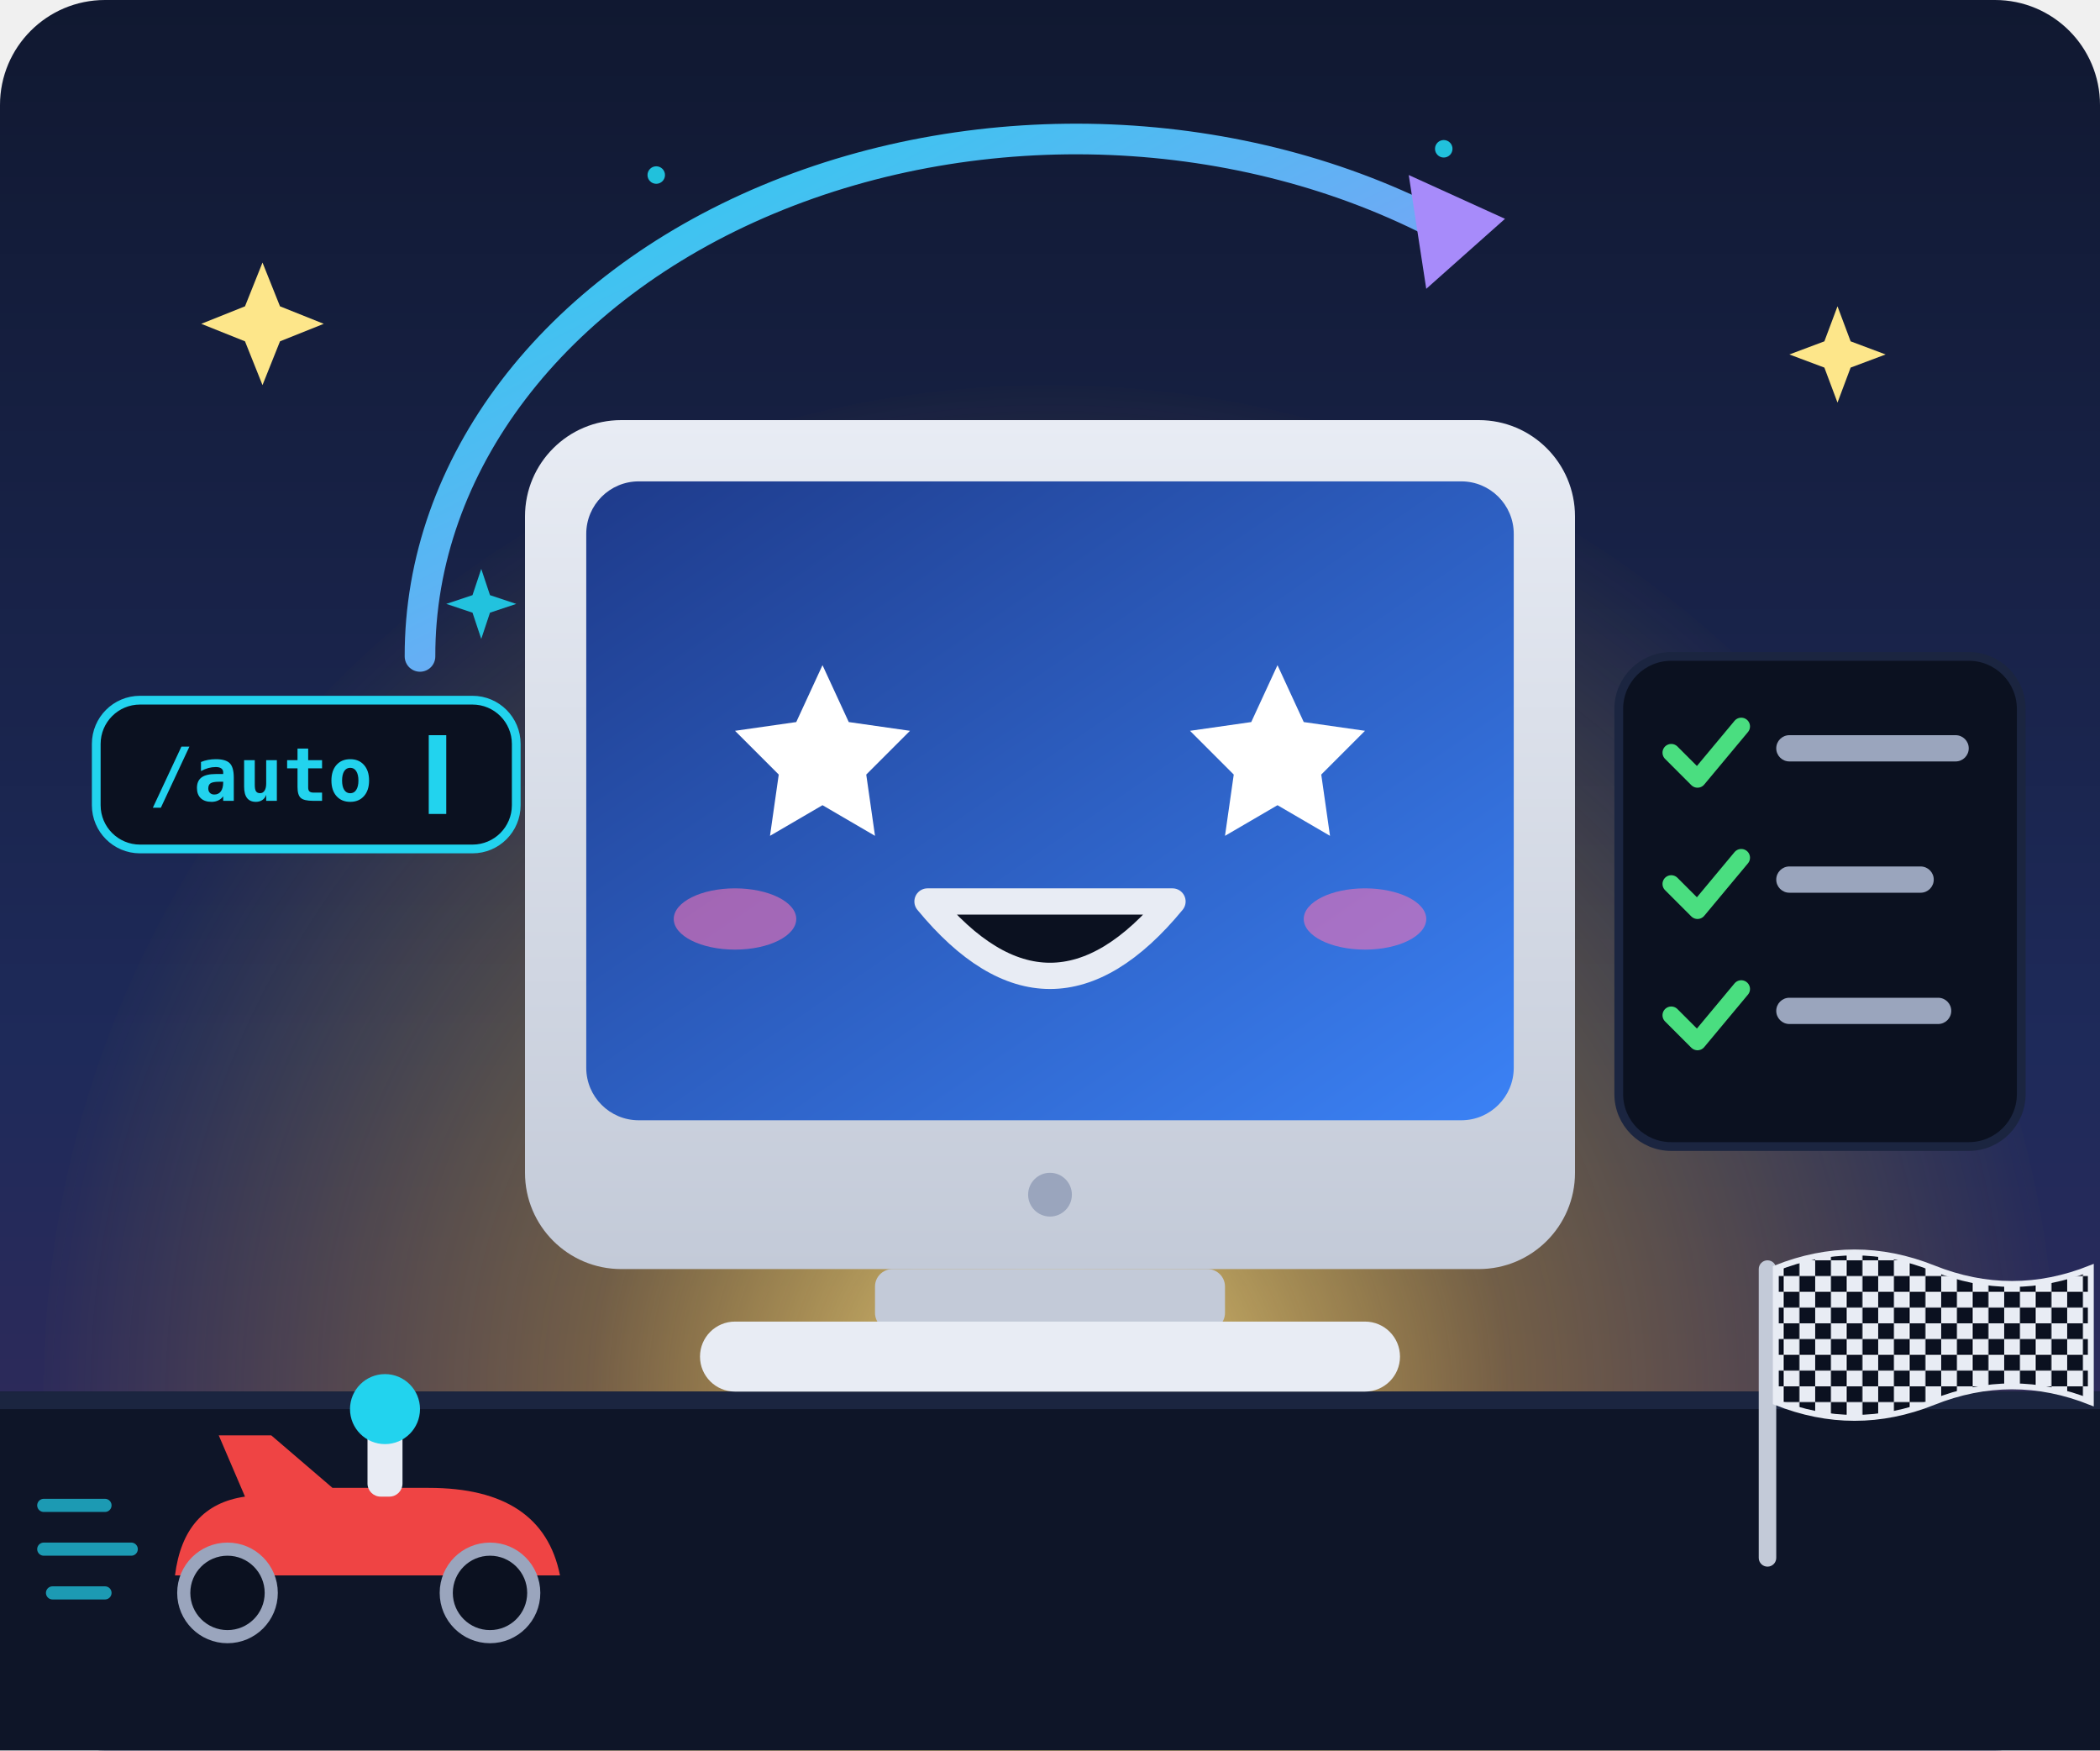
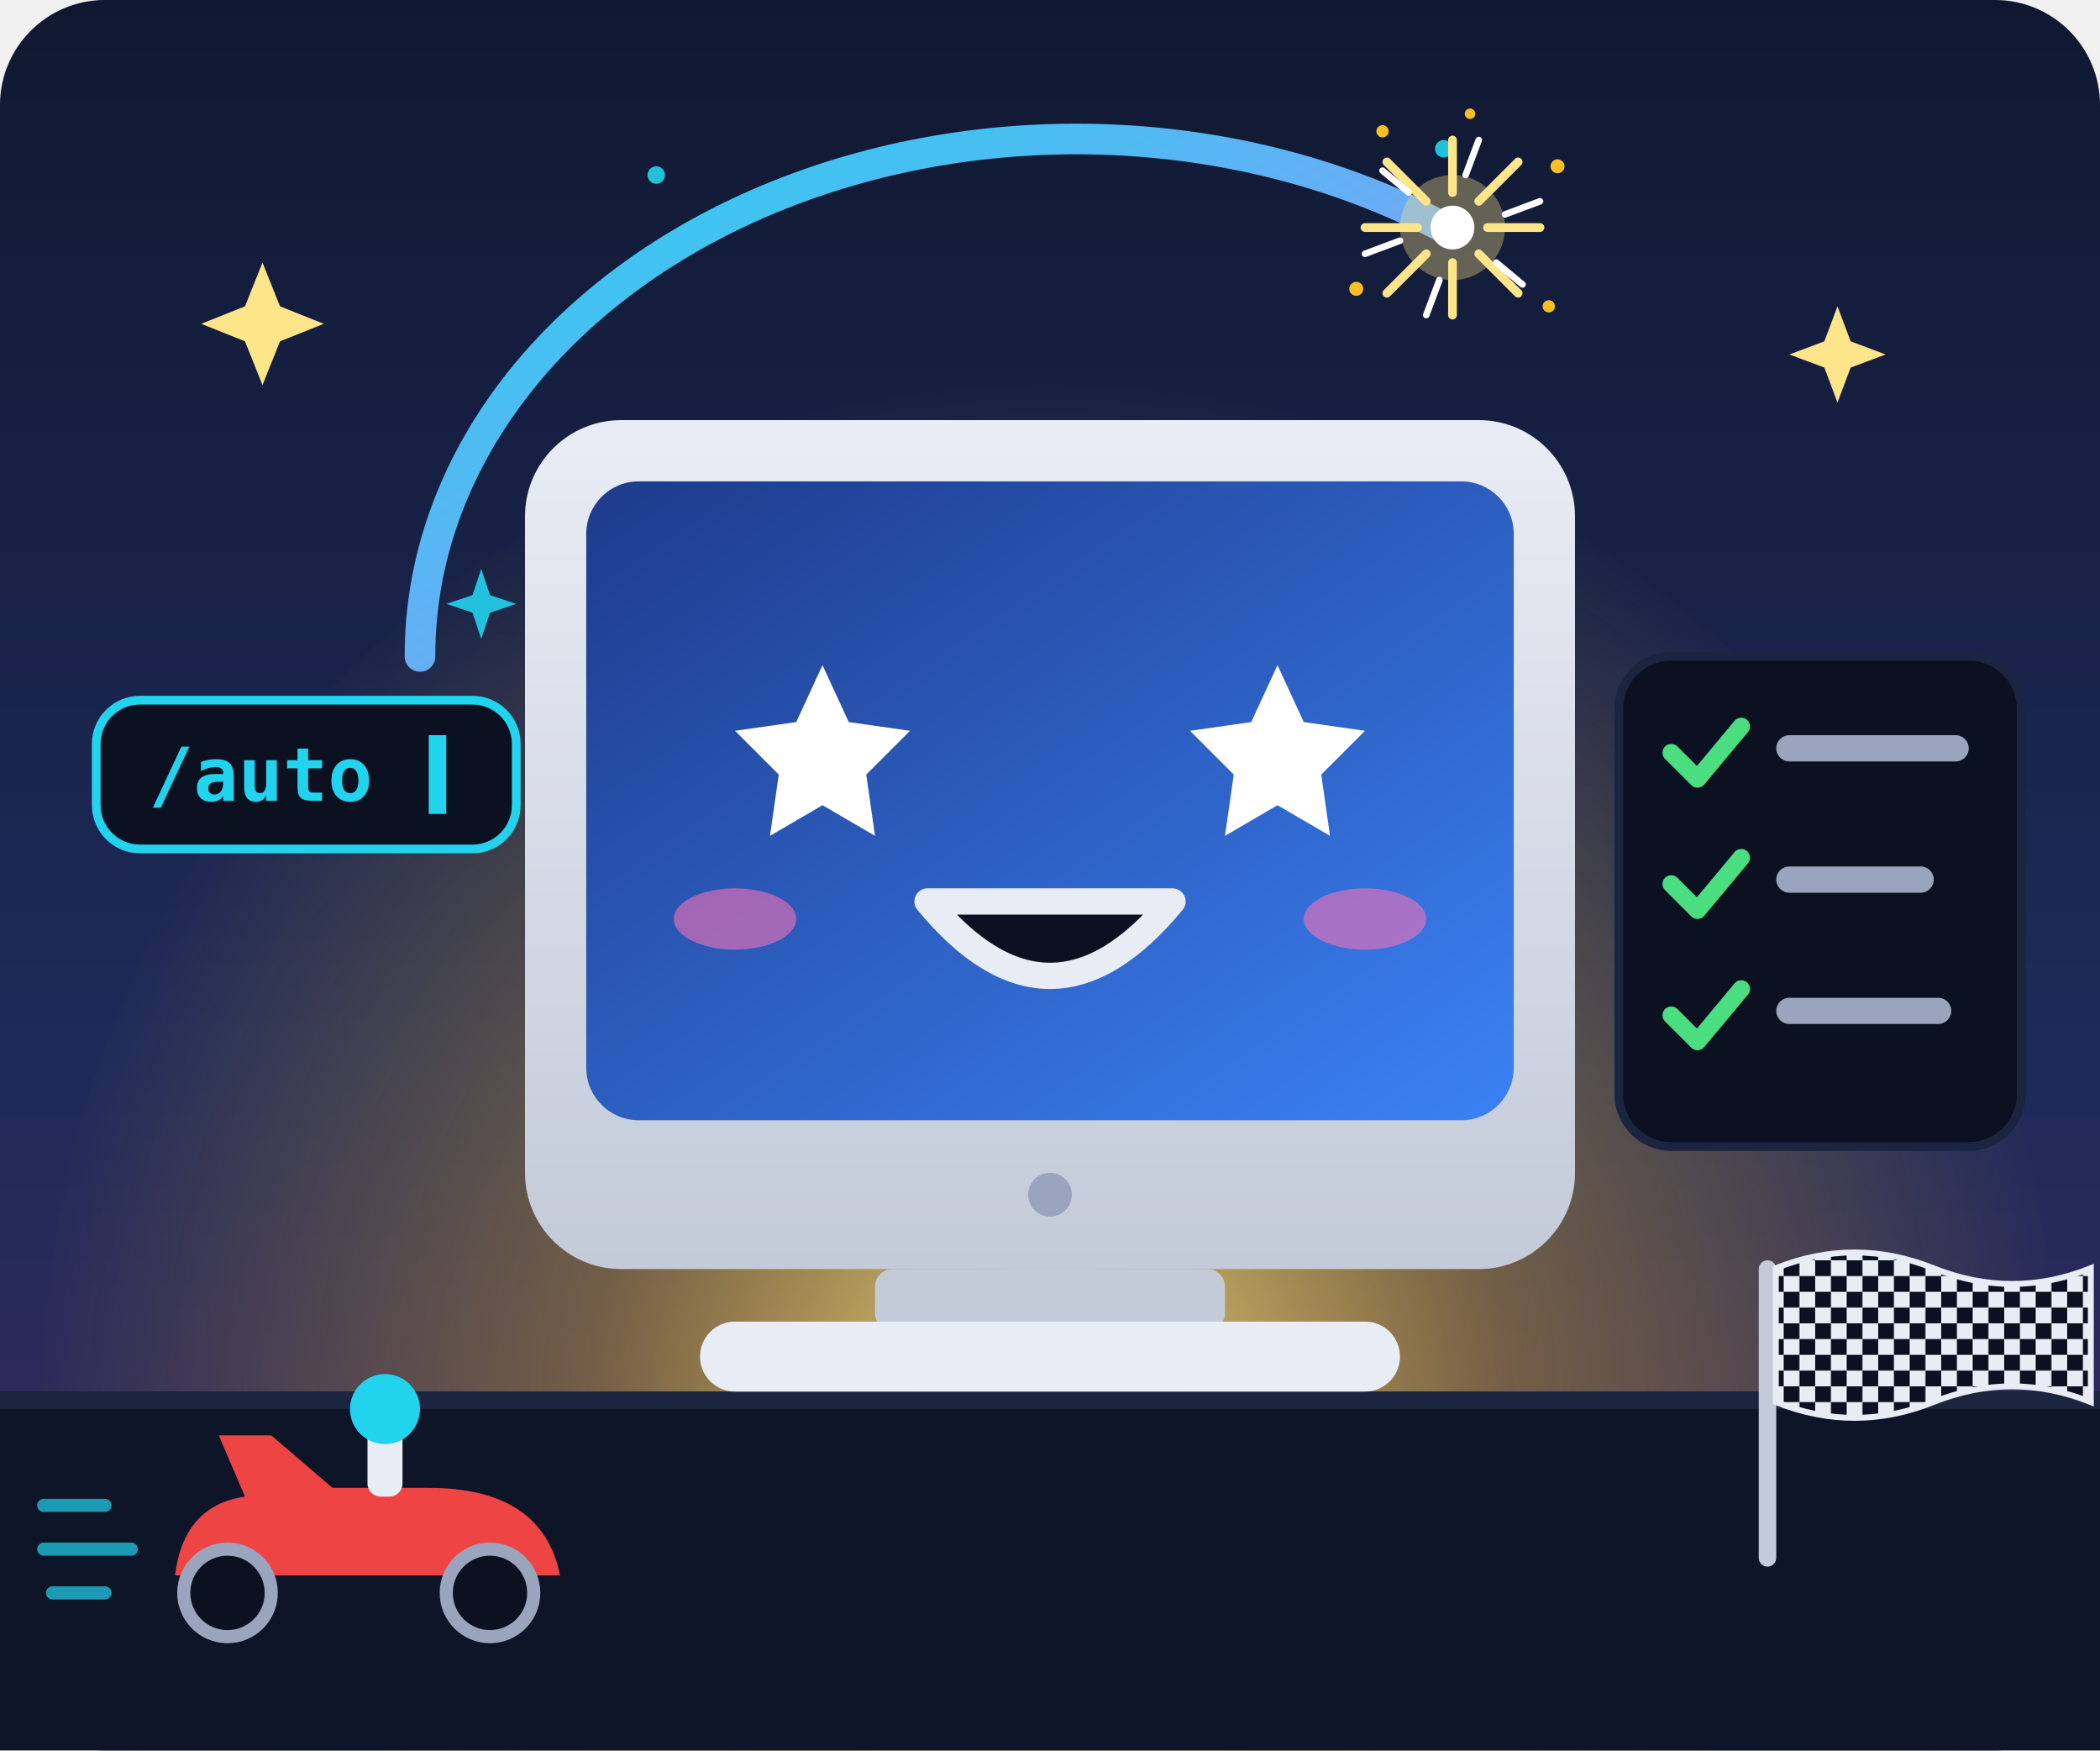
<svg xmlns="http://www.w3.org/2000/svg" viewBox="0 0 480 400" width="480" height="400" role="img" aria-labelledby="t d">
  <defs>
    <linearGradient id="sky" x1="0" y1="0" x2="0" y2="1">
      <stop offset="0" stop-color="#101830" />
      <stop offset="0.6" stop-color="#1e2a5a" />
      <stop offset="1" stop-color="#3b2a5a" />
    </linearGradient>
    <linearGradient id="screen" x1="0" y1="0" x2="1" y2="1">
      <stop offset="0" stop-color="#1e3a8a" />
      <stop offset="1" stop-color="#3b82f6" />
    </linearGradient>
    <linearGradient id="body" x1="0" y1="0" x2="0" y2="1">
      <stop offset="0" stop-color="#e8ecf4" />
      <stop offset="1" stop-color="#c3cad8" />
    </linearGradient>
    <radialGradient id="sun" cx="0.5" cy="0.5" r="0.5">
      <stop offset="0" stop-color="#fde68a" stop-opacity="0.9" />
      <stop offset="0.45" stop-color="#fbbf24" stop-opacity="0.35" />
      <stop offset="1" stop-color="#fbbf24" stop-opacity="0" />
    </radialGradient>
    <linearGradient id="loop" x1="0" y1="0" x2="1" y2="1">
      <stop offset="0" stop-color="#22d3ee" />
      <stop offset="1" stop-color="#a78bfa" />
    </linearGradient>
    <pattern id="checker" width="8" height="8" patternUnits="userSpaceOnUse">
      <rect width="8" height="8" fill="#e8ecf4" />
      <rect width="4" height="4" fill="#0b1120" />
      <rect x="4" y="4" width="4" height="4" fill="#0b1120" />
    </pattern>
  </defs>
  <rect width="480" height="400" rx="24" fill="url(#sky)" />
  <circle cx="240" cy="318" r="230" fill="url(#sun)" />
  <g fill="#fde68a">
    <path d="M60 60 l4 10 10 4 -10 4 -4 10 -4 -10 -10 -4 10 -4z" />
    <path d="M420 70 l3 8 8 3 -8 3 -3 8 -3 -8 -8 -3 8 -3z" />
  </g>
  <g fill="#22d3ee" opacity="0.9">
    <path d="M110 130 l2 6 6 2 -6 2 -2 6 -2 -6 -6 -2 6 -2z" />
    <path d="M380 150 l2 6 6 2 -6 2 -2 6 -2 -6 -6 -2 6 -2z" />
    <circle cx="150" cy="40" r="2" />
    <circle cx="330" cy="34" r="2" />
  </g>
  <g fill="none" stroke="url(#loop)" stroke-width="7" stroke-linecap="round">
    <path d="M96 150 A150 118 0 0 1 330 52" />
  </g>
-   <path d="M322 40 l22 10 -18 16z" fill="#a78bfa" />
+   <g transform="translate(332 52)">
+     <circle r="12" fill="#fde68a" opacity="0.35" />
+     <g stroke="#fde68a" stroke-width="2" stroke-linecap="round">
+       <path d="M0 -8 v-12 M0 8 v12 M-8 0 h-12 M8 0 h12 M6 -6 l9 -9 M-6 -6 l-9 -9 M6 6 l9 9 M-6 6 l-9 9" />
+     </g>
+     <g stroke="#ffffff" stroke-width="1.5" stroke-linecap="round">
+       <path d="M3 -12 l3 -8 M12 -3 l8 -3 M-12 3 l-8 3 M-3 12 l-3 8 M10 8 l6 5 M-10 -8 l-6 -5" />
+     </g>
+     <circle r="5" fill="#ffffff" />
+     <g fill="#fbbf24">
+       <circle cx="24" cy="-14" r="1.6" />
+       <circle cx="-16" cy="-22" r="1.4" />
+       <circle cx="22" cy="18" r="1.4" />
+       <circle cx="-22" cy="14" r="1.6" />
+       <circle cx="4" cy="-26" r="1.2" />
+     </g>
+   </g>
  <g>
    <rect x="22" y="160" width="96" height="34" rx="10" fill="#0b1120" stroke="#22d3ee" stroke-width="2" />
    <text x="34" y="183" font-family="SF Mono, Menlo, monospace" font-size="17" font-weight="700" fill="#22d3ee">/auto</text>
    <rect x="98" y="168" width="4" height="18" fill="#22d3ee" />
  </g>
  <g>
    <rect x="370" y="150" width="92" height="112" rx="12" fill="#0b1120" stroke="#1b2540" stroke-width="2" />
    <g fill="none" stroke="#4ade80" stroke-width="4" stroke-linecap="round" stroke-linejoin="round">
      <path d="M382 172 l6 6 10 -12" />
      <path d="M382 202 l6 6 10 -12" />
      <path d="M382 232 l6 6 10 -12" />
    </g>
    <g fill="#9aa5bd">
      <rect x="406" y="168" width="44" height="6" rx="3" />
      <rect x="406" y="198" width="36" height="6" rx="3" />
      <rect x="406" y="228" width="40" height="6" rx="3" />
    </g>
  </g>
  <rect x="0" y="318" width="480" height="82" fill="#0e1528" />
  <rect x="0" y="318" width="480" height="4" fill="#1b2540" />
  <rect x="200" y="290" width="80" height="14" rx="4" fill="#c3cad8" />
  <rect x="160" y="302" width="160" height="16" rx="8" fill="#e8ecf4" />
  <rect x="120" y="96" width="240" height="194" rx="22" fill="url(#body)" />
  <rect x="134" y="110" width="212" height="146" rx="12" fill="url(#screen)" />
  <g fill="#ffffff">
    <path d="M188 152 l6 13 14 2 -10 10 2 14 -12 -7 -12 7 2 -14 -10 -10 14 -2z" />
    <path d="M292 152 l6 13 14 2 -10 10 2 14 -12 -7 -12 7 2 -14 -10 -10 14 -2z" />
  </g>
  <path d="M212 206 q28 34 56 0 z" fill="#0b1120" stroke="#e8ecf4" stroke-width="6" stroke-linejoin="round" />
  <ellipse cx="168" cy="210" rx="14" ry="7" fill="#f472b6" opacity="0.6" />
  <ellipse cx="312" cy="210" rx="14" ry="7" fill="#f472b6" opacity="0.6" />
  <circle cx="240" cy="273" r="5" fill="#9aa5bd" />
  <g>
    <path d="M24 344 h-14 M30 354 h-20 M24 364 h-12" stroke="#22d3ee" stroke-width="3" stroke-linecap="round" opacity="0.7" />
    <g transform="translate(168 0) scale(-1 1)">
      <path d="M40 360 q4 -20 30 -20 h22 l14 -12 h12 l-6 14 q14 2 16 18 z" fill="#ef4444" />
      <rect x="76" y="326" width="8" height="16" rx="3" fill="#e8ecf4" />
      <circle cx="80" cy="322" r="8" fill="#22d3ee" />
      <circle cx="56" cy="364" r="10" fill="#0b1120" stroke="#9aa5bd" stroke-width="3" />
      <circle cx="116" cy="364" r="10" fill="#0b1120" stroke="#9aa5bd" stroke-width="3" />
    </g>
  </g>
  <g>
    <rect x="402" y="288" width="4" height="70" rx="2" fill="#c3cad8" />
    <path d="M406 290 q20 -8 40 0 t40 0 v34 q-20 -8 -40 0 t-40 0 z" fill="url(#checker)" stroke="#e8ecf4" stroke-width="1.5" transform="scale(0.9) translate(45 32)" />
  </g>
</svg>
